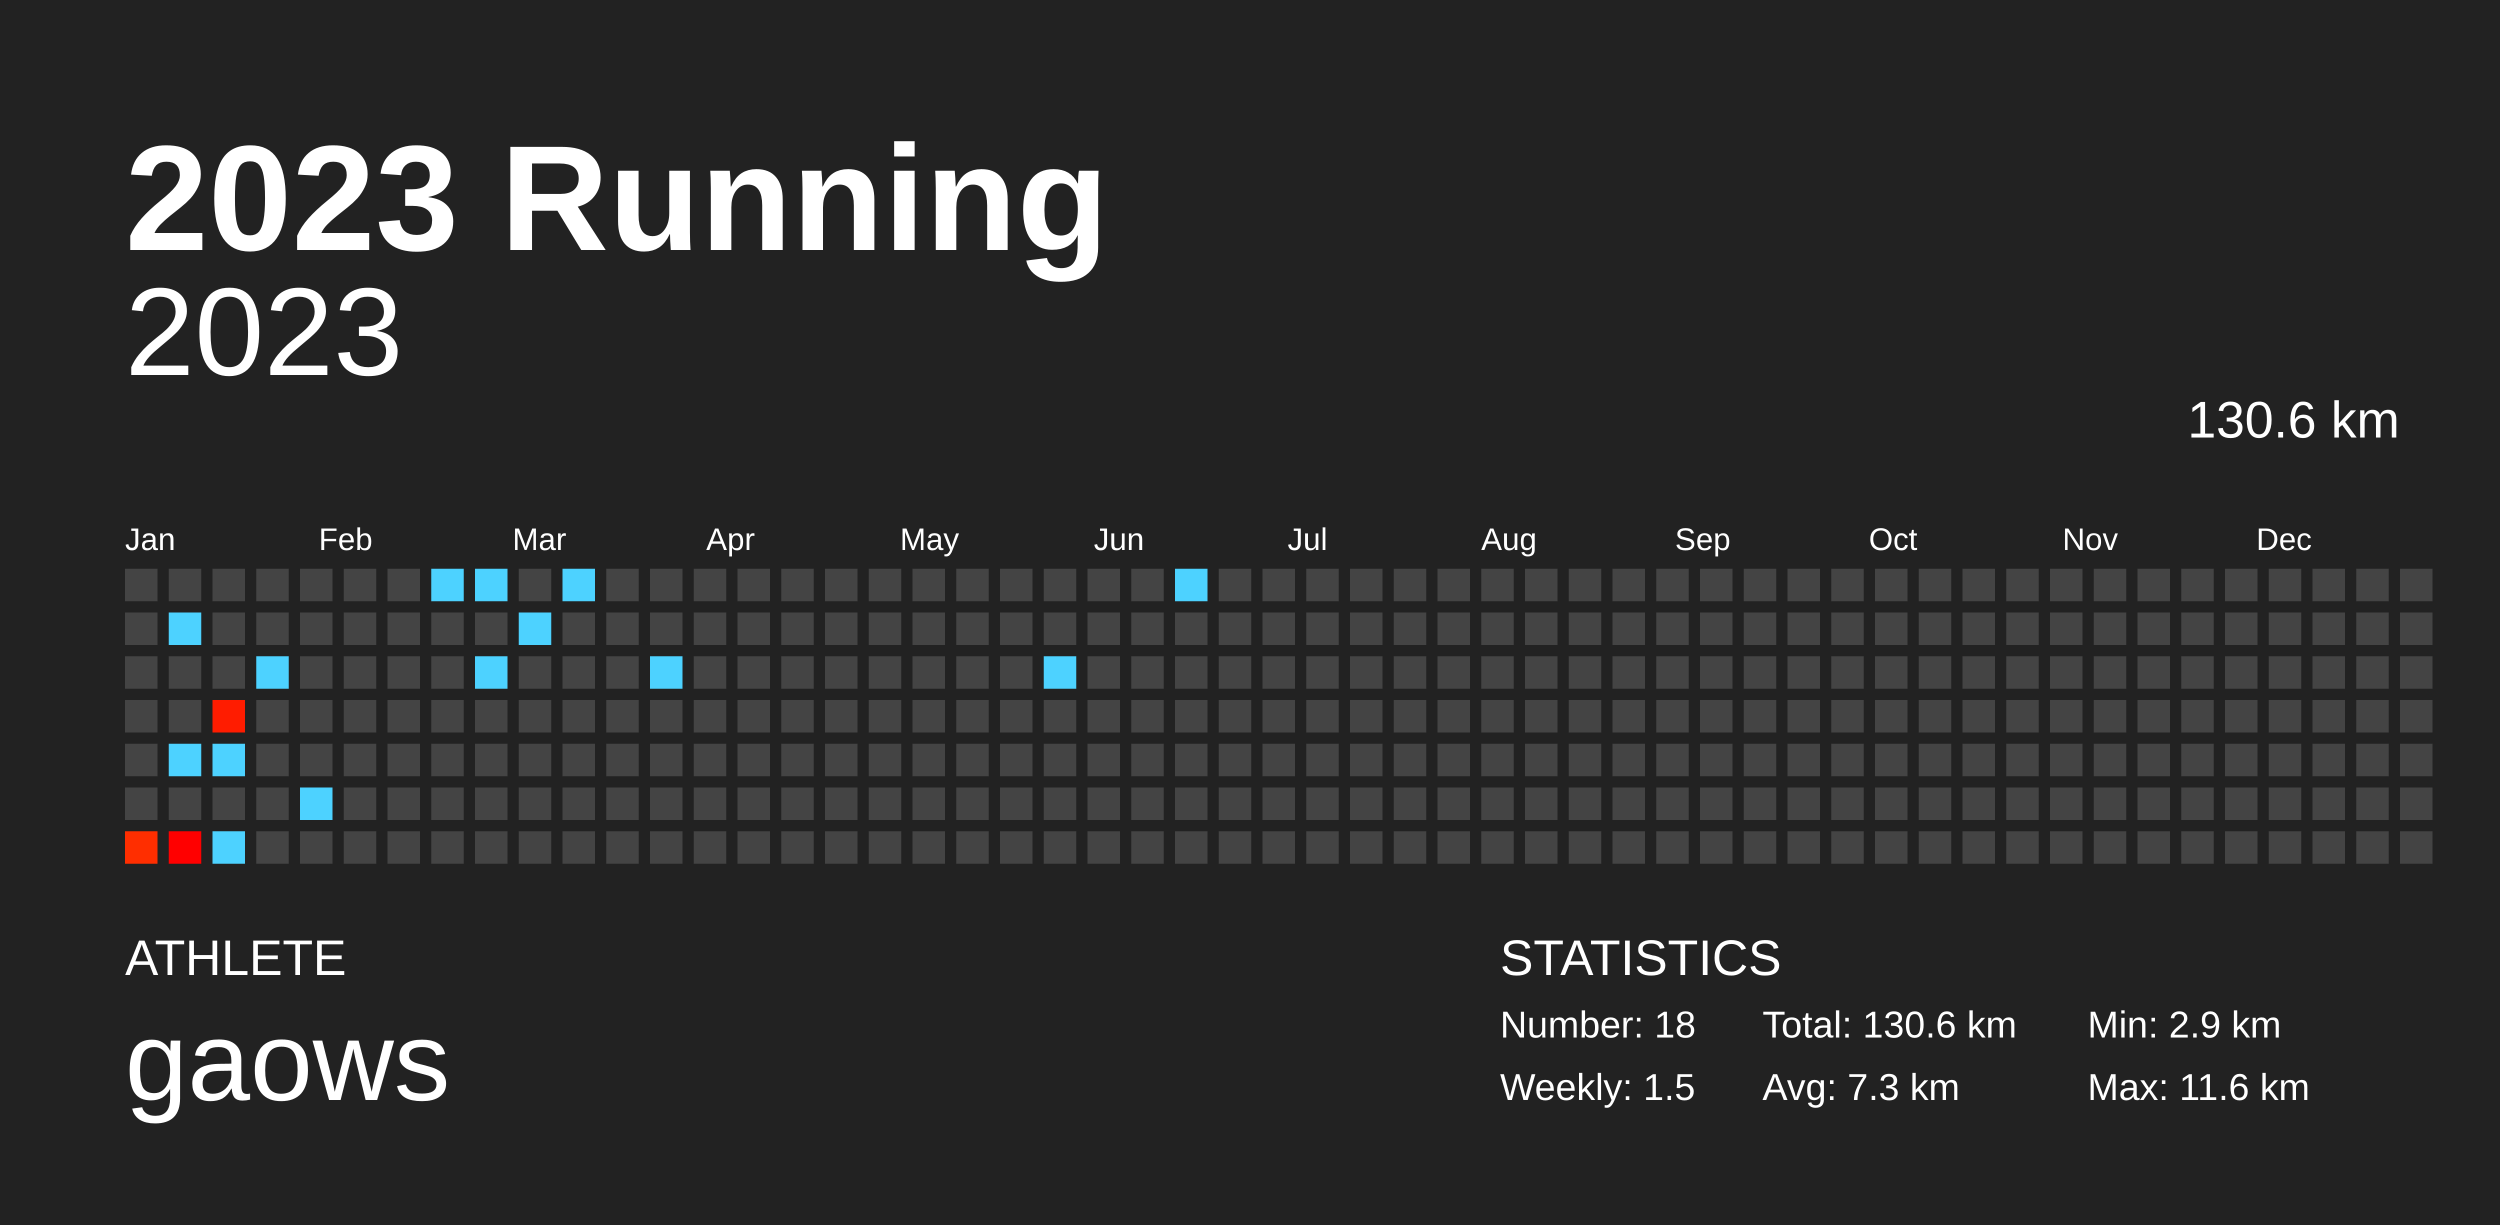
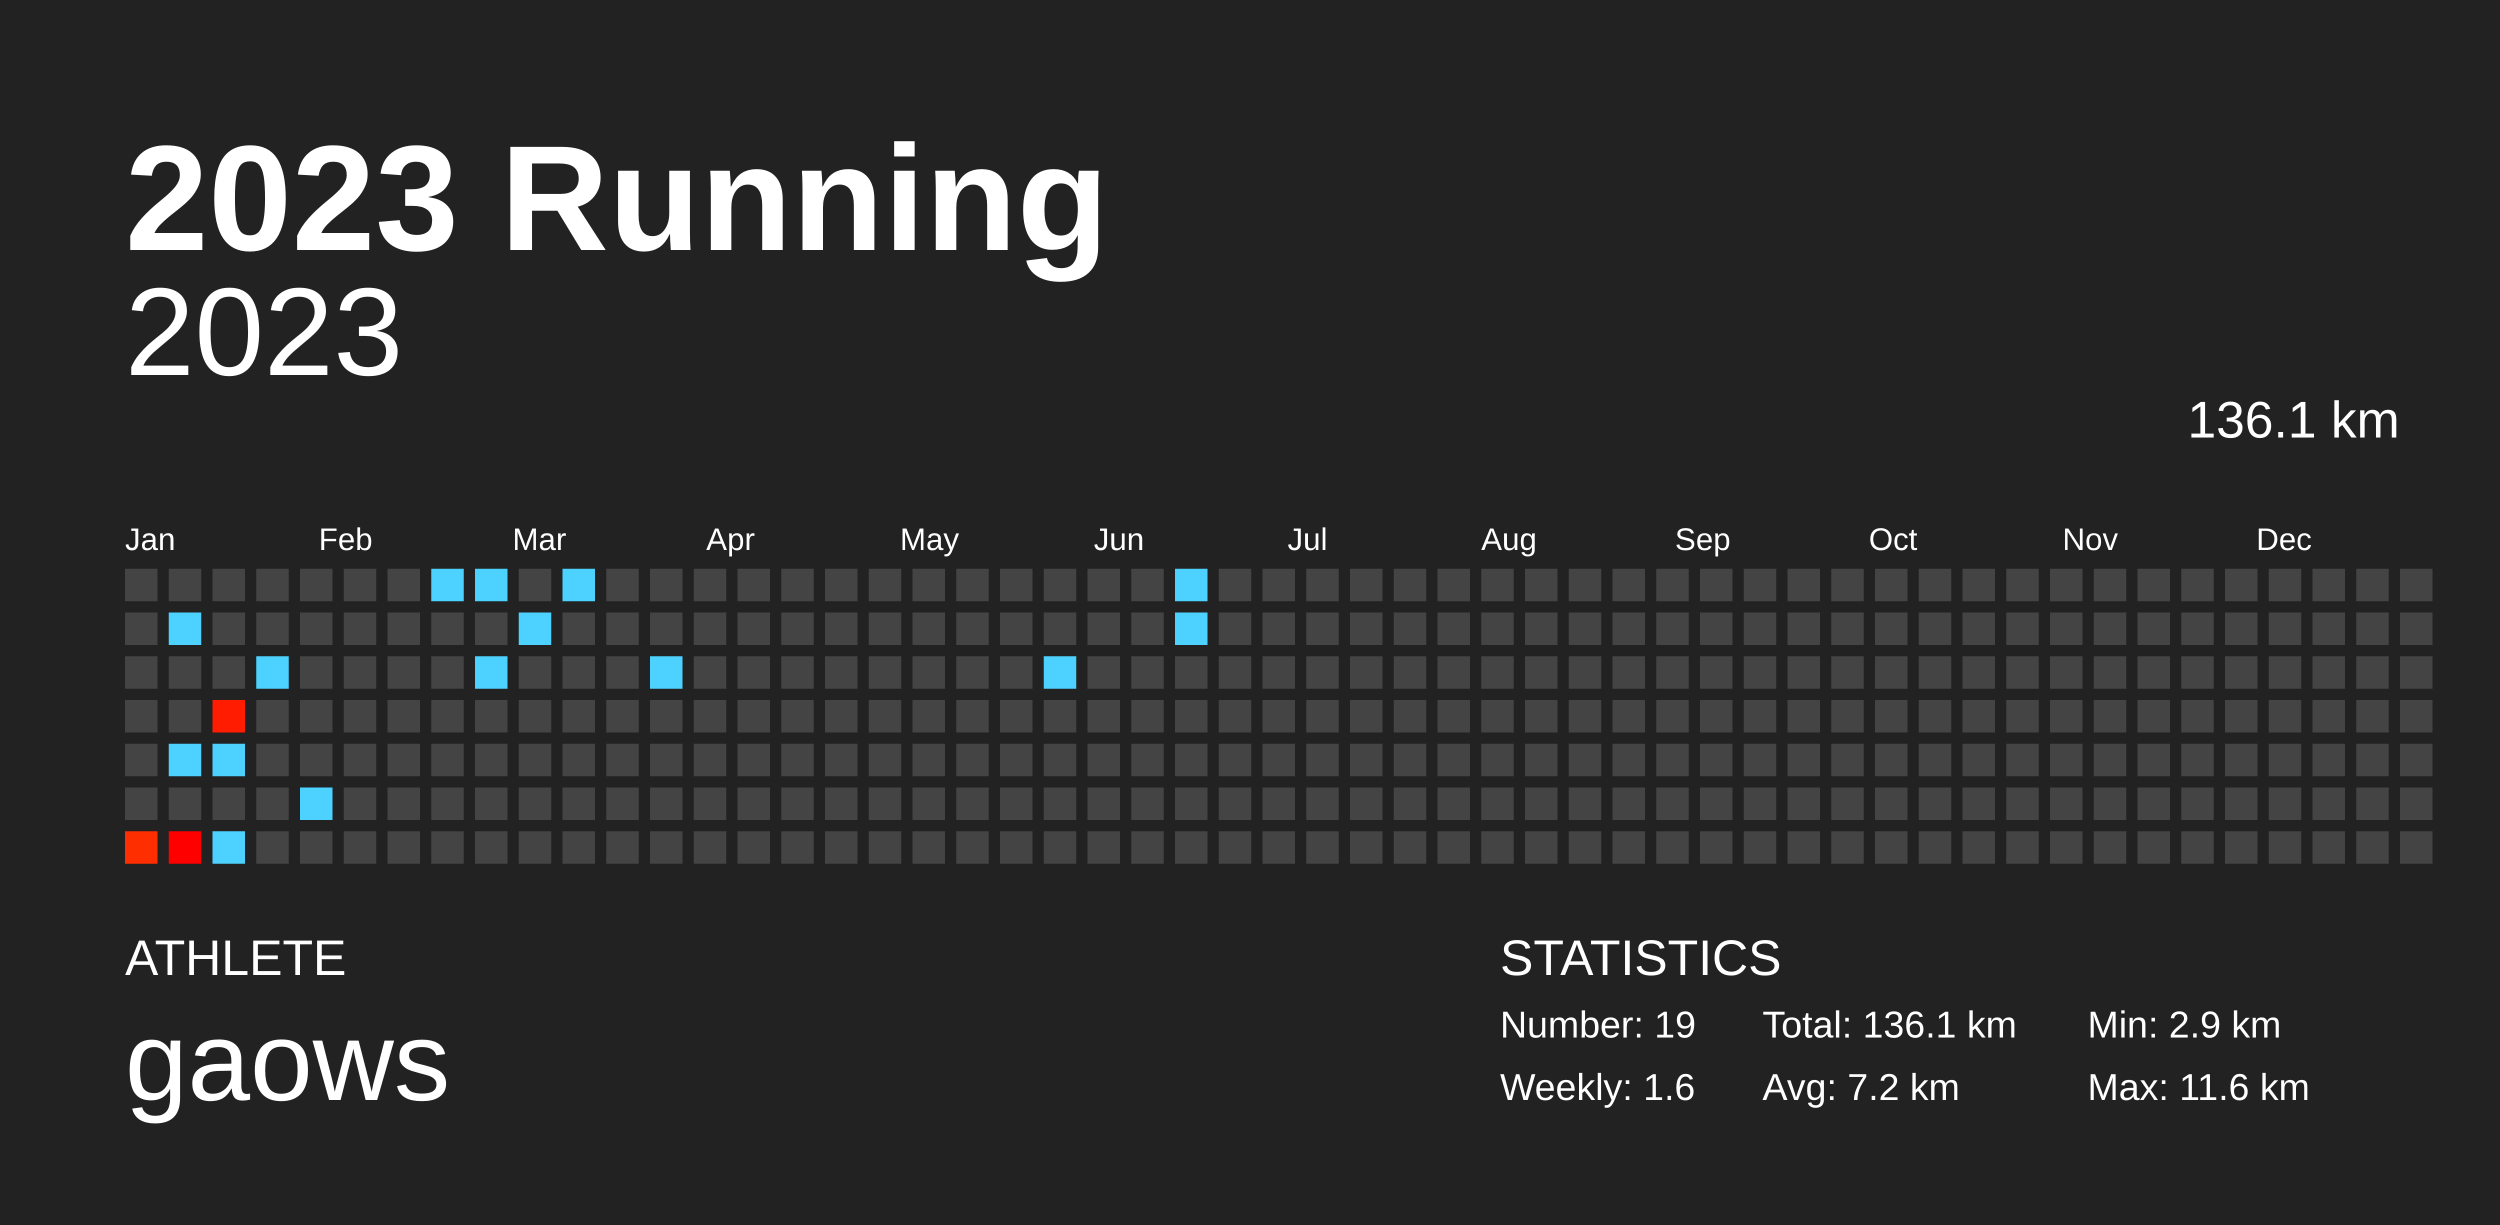
<svg xmlns="http://www.w3.org/2000/svg" baseProfile="full" height="98mm" version="1.1" viewBox="0,0,200,98" width="200mm">
  <defs />
  <rect fill="#222222" height="98" width="200" x="0" y="0" />
  <text fill="#FFFFFF" style="font-size:12px; font-family:Arial; font-weight:bold;" x="10" y="20">2023 Running</text>
  <text fill="#FFFFFF" style="font-size:4px; font-family:Arial" x="10" y="78">ATHLETE</text>
  <text fill="#FFFFFF" style="font-size:9px; font-family:Arial" x="10" y="88">gaows</text>
  <text fill="#FFFFFF" style="font-size:4px; font-family:Arial" x="120" y="78">STATISTICS</text>
-   <text fill="#FFFFFF" style="font-size:3px; font-family:Arial" x="120" y="83">Number: 18</text>
-   <text fill="#FFFFFF" style="font-size:3px; font-family:Arial" x="120" y="88">Weekly: 1.5</text>
-   <text fill="#FFFFFF" style="font-size:3px; font-family:Arial" x="141" y="83">Total: 130.6 km</text>
-   <text fill="#FFFFFF" style="font-size:3px; font-family:Arial" x="141" y="88">Avg: 7.3 km</text>
+   <text fill="#FFFFFF" style="font-size:3px; font-family:Arial" x="120" y="83">Number: 19</text>
+   <text fill="#FFFFFF" style="font-size:3px; font-family:Arial" x="120" y="88">Weekly: 1.6</text>
+   <text fill="#FFFFFF" style="font-size:3px; font-family:Arial" x="141" y="83">Total: 136.1 km</text>
+   <text fill="#FFFFFF" style="font-size:3px; font-family:Arial" x="141" y="88">Avg: 7.2 km</text>
  <text fill="#FFFFFF" style="font-size:3px; font-family:Arial" x="167" y="83">Min: 2.9 km</text>
  <text fill="#FFFFFF" style="font-size:3px; font-family:Arial" x="167" y="88">Max: 11.6 km</text>
  <text alignment-baseline="hanging" fill="#FFFFFF" style="font-size:10.0px; font-family:Arial;" x="10" y="30">2023</text>
-   <text alignment-baseline="hanging" fill="#FFFFFF" style="font-size:4.125px; font-family:Arial;" x="175" y="35">130.6 km</text>
+   <text alignment-baseline="hanging" fill="#FFFFFF" style="font-size:4.125px; font-family:Arial;" x="175" y="35">136.1 km</text>
  <text fill="#FFFFFF" style="font-size:2.5px; font-family:Arial" x="10.0" y="44">Jan</text>
  <text fill="#FFFFFF" style="font-size:2.5px; font-family:Arial" x="25.5" y="44">Feb</text>
  <text fill="#FFFFFF" style="font-size:2.5px; font-family:Arial" x="41.0" y="44">Mar</text>
  <text fill="#FFFFFF" style="font-size:2.5px; font-family:Arial" x="56.5" y="44">Apr</text>
  <text fill="#FFFFFF" style="font-size:2.5px; font-family:Arial" x="72.0" y="44">May</text>
  <text fill="#FFFFFF" style="font-size:2.5px; font-family:Arial" x="87.5" y="44">Jun</text>
  <text fill="#FFFFFF" style="font-size:2.5px; font-family:Arial" x="103.0" y="44">Jul</text>
  <text fill="#FFFFFF" style="font-size:2.5px; font-family:Arial" x="118.5" y="44">Aug</text>
  <text fill="#FFFFFF" style="font-size:2.5px; font-family:Arial" x="134.0" y="44">Sep</text>
  <text fill="#FFFFFF" style="font-size:2.5px; font-family:Arial" x="149.5" y="44">Oct</text>
  <text fill="#FFFFFF" style="font-size:2.5px; font-family:Arial" x="165.0" y="44">Nov</text>
  <text fill="#FFFFFF" style="font-size:2.5px; font-family:Arial" x="180.5" y="44">Dec</text>
  <rect fill="#444444" height="2.6" width="2.6" x="10.0" y="45.5" />
  <rect fill="#444444" height="2.6" width="2.6" x="10.0" y="49.0" />
  <rect fill="#444444" height="2.6" width="2.6" x="10.0" y="52.5" />
  <rect fill="#444444" height="2.6" width="2.6" x="10.0" y="56.0" />
  <rect fill="#444444" height="2.6" width="2.6" x="10.0" y="59.5" />
  <rect fill="#444444" height="2.6" width="2.6" x="10.0" y="63.0" />
  <rect fill="#ff2e00" height="2.6" width="2.6" x="10.0" y="66.5" />
  <rect fill="#444444" height="2.6" width="2.6" x="13.5" y="45.5" />
  <rect fill="#4dd2ff" height="2.6" width="2.6" x="13.5" y="49.0" />
  <rect fill="#444444" height="2.6" width="2.6" x="13.5" y="52.5" />
  <rect fill="#444444" height="2.6" width="2.6" x="13.5" y="56.0" />
  <rect fill="#4dd2ff" height="2.6" width="2.6" x="13.5" y="59.5" />
  <rect fill="#444444" height="2.6" width="2.6" x="13.5" y="63.0" />
  <rect fill="#ff0000" height="2.6" width="2.6" x="13.5" y="66.5" />
  <rect fill="#444444" height="2.6" width="2.6" x="17.0" y="45.5" />
  <rect fill="#444444" height="2.6" width="2.6" x="17.0" y="49.0" />
  <rect fill="#444444" height="2.6" width="2.6" x="17.0" y="52.5" />
  <rect fill="#ff1c00" height="2.6" width="2.6" x="17.0" y="56.0" />
  <rect fill="#4dd2ff" height="2.6" width="2.6" x="17.0" y="59.5" />
  <rect fill="#444444" height="2.6" width="2.6" x="17.0" y="63.0" />
  <rect fill="#4dd2ff" height="2.6" width="2.6" x="17.0" y="66.5" />
  <rect fill="#444444" height="2.6" width="2.6" x="20.5" y="45.5" />
  <rect fill="#444444" height="2.6" width="2.6" x="20.5" y="49.0" />
  <rect fill="#4dd2ff" height="2.6" width="2.6" x="20.5" y="52.5" />
  <rect fill="#444444" height="2.6" width="2.6" x="20.5" y="56.0" />
  <rect fill="#444444" height="2.6" width="2.6" x="20.5" y="59.5" />
  <rect fill="#444444" height="2.6" width="2.6" x="20.5" y="63.0" />
  <rect fill="#444444" height="2.6" width="2.6" x="20.5" y="66.5" />
  <rect fill="#444444" height="2.6" width="2.6" x="24.0" y="45.5" />
  <rect fill="#444444" height="2.6" width="2.6" x="24.0" y="49.0" />
  <rect fill="#444444" height="2.6" width="2.6" x="24.0" y="52.5" />
  <rect fill="#444444" height="2.6" width="2.6" x="24.0" y="56.0" />
  <rect fill="#444444" height="2.6" width="2.6" x="24.0" y="59.5" />
  <rect fill="#4dd2ff" height="2.6" width="2.6" x="24.0" y="63.0" />
  <rect fill="#444444" height="2.6" width="2.6" x="24.0" y="66.5" />
  <rect fill="#444444" height="2.6" width="2.6" x="27.5" y="45.5" />
  <rect fill="#444444" height="2.6" width="2.6" x="27.5" y="49.0" />
  <rect fill="#444444" height="2.6" width="2.6" x="27.5" y="52.5" />
  <rect fill="#444444" height="2.6" width="2.6" x="27.5" y="56.0" />
  <rect fill="#444444" height="2.6" width="2.6" x="27.5" y="59.5" />
  <rect fill="#444444" height="2.6" width="2.6" x="27.5" y="63.0" />
  <rect fill="#444444" height="2.6" width="2.6" x="27.5" y="66.5" />
  <rect fill="#444444" height="2.6" width="2.6" x="31.0" y="45.5" />
  <rect fill="#444444" height="2.6" width="2.6" x="31.0" y="49.0" />
  <rect fill="#444444" height="2.6" width="2.6" x="31.0" y="52.5" />
  <rect fill="#444444" height="2.6" width="2.6" x="31.0" y="56.0" />
  <rect fill="#444444" height="2.6" width="2.6" x="31.0" y="59.5" />
  <rect fill="#444444" height="2.6" width="2.6" x="31.0" y="63.0" />
  <rect fill="#444444" height="2.6" width="2.6" x="31.0" y="66.5" />
  <rect fill="#4dd2ff" height="2.6" width="2.6" x="34.5" y="45.5" />
  <rect fill="#444444" height="2.6" width="2.6" x="34.5" y="49.0" />
  <rect fill="#444444" height="2.6" width="2.6" x="34.5" y="52.5" />
  <rect fill="#444444" height="2.6" width="2.6" x="34.5" y="56.0" />
  <rect fill="#444444" height="2.6" width="2.6" x="34.5" y="59.5" />
  <rect fill="#444444" height="2.6" width="2.6" x="34.5" y="63.0" />
  <rect fill="#444444" height="2.6" width="2.6" x="34.5" y="66.5" />
  <rect fill="#4dd2ff" height="2.6" width="2.6" x="38.0" y="45.5" />
  <rect fill="#444444" height="2.6" width="2.6" x="38.0" y="49.0" />
  <rect fill="#4dd2ff" height="2.6" width="2.6" x="38.0" y="52.5" />
  <rect fill="#444444" height="2.6" width="2.6" x="38.0" y="56.0" />
  <rect fill="#444444" height="2.6" width="2.6" x="38.0" y="59.5" />
  <rect fill="#444444" height="2.6" width="2.6" x="38.0" y="63.0" />
  <rect fill="#444444" height="2.6" width="2.6" x="38.0" y="66.5" />
  <rect fill="#444444" height="2.6" width="2.6" x="41.5" y="45.5" />
  <rect fill="#4dd2ff" height="2.6" width="2.6" x="41.5" y="49.0" />
  <rect fill="#444444" height="2.6" width="2.6" x="41.5" y="52.5" />
  <rect fill="#444444" height="2.6" width="2.6" x="41.5" y="56.0" />
  <rect fill="#444444" height="2.6" width="2.6" x="41.5" y="59.5" />
  <rect fill="#444444" height="2.6" width="2.6" x="41.5" y="63.0" />
  <rect fill="#444444" height="2.6" width="2.6" x="41.5" y="66.5" />
  <rect fill="#4dd2ff" height="2.6" width="2.6" x="45.0" y="45.5" />
  <rect fill="#444444" height="2.6" width="2.6" x="45.0" y="49.0" />
  <rect fill="#444444" height="2.6" width="2.6" x="45.0" y="52.5" />
  <rect fill="#444444" height="2.6" width="2.6" x="45.0" y="56.0" />
  <rect fill="#444444" height="2.6" width="2.6" x="45.0" y="59.5" />
  <rect fill="#444444" height="2.6" width="2.6" x="45.0" y="63.0" />
  <rect fill="#444444" height="2.6" width="2.6" x="45.0" y="66.5" />
  <rect fill="#444444" height="2.6" width="2.6" x="48.5" y="45.5" />
  <rect fill="#444444" height="2.6" width="2.6" x="48.5" y="49.0" />
  <rect fill="#444444" height="2.6" width="2.6" x="48.5" y="52.5" />
  <rect fill="#444444" height="2.6" width="2.6" x="48.5" y="56.0" />
  <rect fill="#444444" height="2.6" width="2.6" x="48.5" y="59.5" />
  <rect fill="#444444" height="2.6" width="2.6" x="48.5" y="63.0" />
  <rect fill="#444444" height="2.6" width="2.6" x="48.5" y="66.5" />
  <rect fill="#444444" height="2.6" width="2.6" x="52.0" y="45.5" />
  <rect fill="#444444" height="2.6" width="2.6" x="52.0" y="49.0" />
  <rect fill="#4dd2ff" height="2.6" width="2.6" x="52.0" y="52.5" />
  <rect fill="#444444" height="2.6" width="2.6" x="52.0" y="56.0" />
  <rect fill="#444444" height="2.6" width="2.6" x="52.0" y="59.5" />
  <rect fill="#444444" height="2.6" width="2.6" x="52.0" y="63.0" />
  <rect fill="#444444" height="2.6" width="2.6" x="52.0" y="66.5" />
  <rect fill="#444444" height="2.6" width="2.6" x="55.5" y="45.5" />
  <rect fill="#444444" height="2.6" width="2.6" x="55.5" y="49.0" />
  <rect fill="#444444" height="2.6" width="2.6" x="55.5" y="52.5" />
  <rect fill="#444444" height="2.6" width="2.6" x="55.5" y="56.0" />
  <rect fill="#444444" height="2.6" width="2.6" x="55.5" y="59.5" />
  <rect fill="#444444" height="2.6" width="2.6" x="55.5" y="63.0" />
  <rect fill="#444444" height="2.6" width="2.6" x="55.5" y="66.5" />
  <rect fill="#444444" height="2.6" width="2.6" x="59.0" y="45.5" />
  <rect fill="#444444" height="2.6" width="2.6" x="59.0" y="49.0" />
  <rect fill="#444444" height="2.6" width="2.6" x="59.0" y="52.5" />
  <rect fill="#444444" height="2.6" width="2.6" x="59.0" y="56.0" />
  <rect fill="#444444" height="2.6" width="2.6" x="59.0" y="59.5" />
  <rect fill="#444444" height="2.6" width="2.6" x="59.0" y="63.0" />
  <rect fill="#444444" height="2.6" width="2.6" x="59.0" y="66.5" />
  <rect fill="#444444" height="2.6" width="2.6" x="62.5" y="45.5" />
  <rect fill="#444444" height="2.6" width="2.6" x="62.5" y="49.0" />
  <rect fill="#444444" height="2.6" width="2.6" x="62.5" y="52.5" />
  <rect fill="#444444" height="2.6" width="2.6" x="62.5" y="56.0" />
  <rect fill="#444444" height="2.6" width="2.6" x="62.5" y="59.5" />
  <rect fill="#444444" height="2.6" width="2.6" x="62.5" y="63.0" />
  <rect fill="#444444" height="2.6" width="2.6" x="62.5" y="66.5" />
  <rect fill="#444444" height="2.6" width="2.6" x="66.0" y="45.5" />
  <rect fill="#444444" height="2.6" width="2.6" x="66.0" y="49.0" />
  <rect fill="#444444" height="2.6" width="2.6" x="66.0" y="52.5" />
  <rect fill="#444444" height="2.6" width="2.6" x="66.0" y="56.0" />
  <rect fill="#444444" height="2.6" width="2.6" x="66.0" y="59.5" />
  <rect fill="#444444" height="2.6" width="2.6" x="66.0" y="63.0" />
  <rect fill="#444444" height="2.6" width="2.6" x="66.0" y="66.5" />
  <rect fill="#444444" height="2.6" width="2.6" x="69.5" y="45.5" />
  <rect fill="#444444" height="2.6" width="2.6" x="69.5" y="49.0" />
  <rect fill="#444444" height="2.6" width="2.6" x="69.5" y="52.5" />
  <rect fill="#444444" height="2.6" width="2.6" x="69.5" y="56.0" />
  <rect fill="#444444" height="2.6" width="2.6" x="69.5" y="59.5" />
  <rect fill="#444444" height="2.6" width="2.6" x="69.5" y="63.0" />
  <rect fill="#444444" height="2.6" width="2.6" x="69.5" y="66.5" />
  <rect fill="#444444" height="2.6" width="2.6" x="73.0" y="45.5" />
  <rect fill="#444444" height="2.6" width="2.6" x="73.0" y="49.0" />
  <rect fill="#444444" height="2.6" width="2.6" x="73.0" y="52.5" />
  <rect fill="#444444" height="2.6" width="2.6" x="73.0" y="56.0" />
  <rect fill="#444444" height="2.6" width="2.6" x="73.0" y="59.5" />
  <rect fill="#444444" height="2.6" width="2.6" x="73.0" y="63.0" />
  <rect fill="#444444" height="2.6" width="2.6" x="73.0" y="66.5" />
  <rect fill="#444444" height="2.6" width="2.6" x="76.5" y="45.5" />
  <rect fill="#444444" height="2.6" width="2.6" x="76.5" y="49.0" />
  <rect fill="#444444" height="2.6" width="2.6" x="76.5" y="52.5" />
  <rect fill="#444444" height="2.6" width="2.6" x="76.5" y="56.0" />
  <rect fill="#444444" height="2.6" width="2.6" x="76.5" y="59.5" />
  <rect fill="#444444" height="2.6" width="2.6" x="76.5" y="63.0" />
  <rect fill="#444444" height="2.6" width="2.6" x="76.5" y="66.5" />
  <rect fill="#444444" height="2.6" width="2.6" x="80.0" y="45.5" />
  <rect fill="#444444" height="2.6" width="2.6" x="80.0" y="49.0" />
  <rect fill="#444444" height="2.6" width="2.6" x="80.0" y="52.5" />
  <rect fill="#444444" height="2.6" width="2.6" x="80.0" y="56.0" />
  <rect fill="#444444" height="2.6" width="2.6" x="80.0" y="59.5" />
  <rect fill="#444444" height="2.6" width="2.6" x="80.0" y="63.0" />
  <rect fill="#444444" height="2.6" width="2.6" x="80.0" y="66.5" />
  <rect fill="#444444" height="2.6" width="2.6" x="83.5" y="45.5" />
  <rect fill="#444444" height="2.6" width="2.6" x="83.5" y="49.0" />
  <rect fill="#4dd2ff" height="2.6" width="2.6" x="83.5" y="52.5" />
  <rect fill="#444444" height="2.6" width="2.6" x="83.5" y="56.0" />
  <rect fill="#444444" height="2.6" width="2.6" x="83.5" y="59.5" />
  <rect fill="#444444" height="2.6" width="2.6" x="83.5" y="63.0" />
  <rect fill="#444444" height="2.6" width="2.6" x="83.5" y="66.5" />
  <rect fill="#444444" height="2.6" width="2.6" x="87.0" y="45.5" />
  <rect fill="#444444" height="2.6" width="2.6" x="87.0" y="49.0" />
  <rect fill="#444444" height="2.6" width="2.6" x="87.0" y="52.5" />
  <rect fill="#444444" height="2.6" width="2.6" x="87.0" y="56.0" />
  <rect fill="#444444" height="2.6" width="2.6" x="87.0" y="59.5" />
  <rect fill="#444444" height="2.6" width="2.6" x="87.0" y="63.0" />
  <rect fill="#444444" height="2.6" width="2.6" x="87.0" y="66.5" />
  <rect fill="#444444" height="2.6" width="2.6" x="90.5" y="45.5" />
  <rect fill="#444444" height="2.6" width="2.6" x="90.5" y="49.0" />
  <rect fill="#444444" height="2.6" width="2.6" x="90.5" y="52.5" />
  <rect fill="#444444" height="2.6" width="2.6" x="90.5" y="56.0" />
  <rect fill="#444444" height="2.6" width="2.6" x="90.5" y="59.5" />
  <rect fill="#444444" height="2.6" width="2.6" x="90.5" y="63.0" />
  <rect fill="#444444" height="2.6" width="2.6" x="90.5" y="66.5" />
  <rect fill="#4dd2ff" height="2.6" width="2.6" x="94.0" y="45.5" />
-   <rect fill="#444444" height="2.6" width="2.6" x="94.0" y="49.0" />
+   <rect fill="#4dd2ff" height="2.6" width="2.6" x="94.0" y="49.0" />
  <rect fill="#444444" height="2.6" width="2.6" x="94.0" y="52.5" />
  <rect fill="#444444" height="2.6" width="2.6" x="94.0" y="56.0" />
  <rect fill="#444444" height="2.6" width="2.6" x="94.0" y="59.5" />
  <rect fill="#444444" height="2.6" width="2.6" x="94.0" y="63.0" />
  <rect fill="#444444" height="2.6" width="2.6" x="94.0" y="66.5" />
  <rect fill="#444444" height="2.6" width="2.6" x="97.5" y="45.5" />
  <rect fill="#444444" height="2.6" width="2.6" x="97.5" y="49.0" />
  <rect fill="#444444" height="2.6" width="2.6" x="97.5" y="52.5" />
  <rect fill="#444444" height="2.6" width="2.6" x="97.5" y="56.0" />
  <rect fill="#444444" height="2.6" width="2.6" x="97.5" y="59.5" />
  <rect fill="#444444" height="2.6" width="2.6" x="97.5" y="63.0" />
  <rect fill="#444444" height="2.6" width="2.6" x="97.5" y="66.5" />
  <rect fill="#444444" height="2.6" width="2.6" x="101.0" y="45.5" />
  <rect fill="#444444" height="2.6" width="2.6" x="101.0" y="49.0" />
  <rect fill="#444444" height="2.6" width="2.6" x="101.0" y="52.5" />
  <rect fill="#444444" height="2.6" width="2.6" x="101.0" y="56.0" />
  <rect fill="#444444" height="2.6" width="2.6" x="101.0" y="59.5" />
  <rect fill="#444444" height="2.6" width="2.6" x="101.0" y="63.0" />
  <rect fill="#444444" height="2.6" width="2.6" x="101.0" y="66.5" />
  <rect fill="#444444" height="2.6" width="2.6" x="104.5" y="45.5" />
  <rect fill="#444444" height="2.6" width="2.6" x="104.5" y="49.0" />
  <rect fill="#444444" height="2.6" width="2.6" x="104.5" y="52.5" />
  <rect fill="#444444" height="2.6" width="2.6" x="104.5" y="56.0" />
  <rect fill="#444444" height="2.6" width="2.6" x="104.5" y="59.5" />
  <rect fill="#444444" height="2.6" width="2.6" x="104.5" y="63.0" />
  <rect fill="#444444" height="2.6" width="2.6" x="104.5" y="66.5" />
  <rect fill="#444444" height="2.6" width="2.6" x="108.0" y="45.5" />
  <rect fill="#444444" height="2.6" width="2.6" x="108.0" y="49.0" />
  <rect fill="#444444" height="2.6" width="2.6" x="108.0" y="52.5" />
  <rect fill="#444444" height="2.6" width="2.6" x="108.0" y="56.0" />
  <rect fill="#444444" height="2.6" width="2.6" x="108.0" y="59.5" />
  <rect fill="#444444" height="2.6" width="2.6" x="108.0" y="63.0" />
  <rect fill="#444444" height="2.6" width="2.6" x="108.0" y="66.5" />
  <rect fill="#444444" height="2.6" width="2.6" x="111.5" y="45.5" />
  <rect fill="#444444" height="2.6" width="2.6" x="111.5" y="49.0" />
  <rect fill="#444444" height="2.6" width="2.6" x="111.5" y="52.5" />
  <rect fill="#444444" height="2.6" width="2.6" x="111.5" y="56.0" />
  <rect fill="#444444" height="2.6" width="2.6" x="111.5" y="59.5" />
  <rect fill="#444444" height="2.6" width="2.6" x="111.5" y="63.0" />
  <rect fill="#444444" height="2.6" width="2.6" x="111.5" y="66.5" />
  <rect fill="#444444" height="2.6" width="2.6" x="115.0" y="45.5" />
  <rect fill="#444444" height="2.6" width="2.6" x="115.0" y="49.0" />
  <rect fill="#444444" height="2.6" width="2.6" x="115.0" y="52.5" />
  <rect fill="#444444" height="2.6" width="2.6" x="115.0" y="56.0" />
  <rect fill="#444444" height="2.6" width="2.6" x="115.0" y="59.5" />
  <rect fill="#444444" height="2.6" width="2.6" x="115.0" y="63.0" />
  <rect fill="#444444" height="2.6" width="2.6" x="115.0" y="66.5" />
  <rect fill="#444444" height="2.6" width="2.6" x="118.5" y="45.5" />
  <rect fill="#444444" height="2.6" width="2.6" x="118.5" y="49.0" />
  <rect fill="#444444" height="2.6" width="2.6" x="118.5" y="52.5" />
  <rect fill="#444444" height="2.6" width="2.6" x="118.5" y="56.0" />
  <rect fill="#444444" height="2.6" width="2.6" x="118.5" y="59.5" />
  <rect fill="#444444" height="2.6" width="2.6" x="118.5" y="63.0" />
  <rect fill="#444444" height="2.6" width="2.6" x="118.5" y="66.5" />
  <rect fill="#444444" height="2.6" width="2.6" x="122.0" y="45.5" />
  <rect fill="#444444" height="2.6" width="2.6" x="122.0" y="49.0" />
  <rect fill="#444444" height="2.6" width="2.6" x="122.0" y="52.5" />
  <rect fill="#444444" height="2.6" width="2.6" x="122.0" y="56.0" />
  <rect fill="#444444" height="2.6" width="2.6" x="122.0" y="59.5" />
  <rect fill="#444444" height="2.6" width="2.6" x="122.0" y="63.0" />
  <rect fill="#444444" height="2.6" width="2.6" x="122.0" y="66.5" />
  <rect fill="#444444" height="2.6" width="2.6" x="125.5" y="45.5" />
  <rect fill="#444444" height="2.6" width="2.6" x="125.5" y="49.0" />
  <rect fill="#444444" height="2.6" width="2.6" x="125.5" y="52.5" />
  <rect fill="#444444" height="2.6" width="2.6" x="125.5" y="56.0" />
  <rect fill="#444444" height="2.6" width="2.6" x="125.5" y="59.5" />
  <rect fill="#444444" height="2.6" width="2.6" x="125.5" y="63.0" />
  <rect fill="#444444" height="2.6" width="2.6" x="125.5" y="66.5" />
  <rect fill="#444444" height="2.6" width="2.6" x="129.0" y="45.5" />
  <rect fill="#444444" height="2.6" width="2.6" x="129.0" y="49.0" />
  <rect fill="#444444" height="2.6" width="2.6" x="129.0" y="52.5" />
  <rect fill="#444444" height="2.6" width="2.6" x="129.0" y="56.0" />
  <rect fill="#444444" height="2.6" width="2.6" x="129.0" y="59.5" />
  <rect fill="#444444" height="2.6" width="2.6" x="129.0" y="63.0" />
  <rect fill="#444444" height="2.6" width="2.6" x="129.0" y="66.5" />
  <rect fill="#444444" height="2.6" width="2.6" x="132.5" y="45.5" />
  <rect fill="#444444" height="2.6" width="2.6" x="132.5" y="49.0" />
  <rect fill="#444444" height="2.6" width="2.6" x="132.5" y="52.5" />
  <rect fill="#444444" height="2.6" width="2.6" x="132.5" y="56.0" />
  <rect fill="#444444" height="2.6" width="2.6" x="132.5" y="59.5" />
  <rect fill="#444444" height="2.6" width="2.6" x="132.5" y="63.0" />
  <rect fill="#444444" height="2.6" width="2.6" x="132.5" y="66.5" />
  <rect fill="#444444" height="2.6" width="2.6" x="136.0" y="45.5" />
  <rect fill="#444444" height="2.6" width="2.6" x="136.0" y="49.0" />
  <rect fill="#444444" height="2.6" width="2.6" x="136.0" y="52.5" />
  <rect fill="#444444" height="2.6" width="2.6" x="136.0" y="56.0" />
  <rect fill="#444444" height="2.6" width="2.6" x="136.0" y="59.5" />
  <rect fill="#444444" height="2.6" width="2.6" x="136.0" y="63.0" />
  <rect fill="#444444" height="2.6" width="2.6" x="136.0" y="66.5" />
  <rect fill="#444444" height="2.6" width="2.6" x="139.5" y="45.5" />
  <rect fill="#444444" height="2.6" width="2.6" x="139.5" y="49.0" />
  <rect fill="#444444" height="2.6" width="2.6" x="139.5" y="52.5" />
  <rect fill="#444444" height="2.6" width="2.6" x="139.5" y="56.0" />
  <rect fill="#444444" height="2.6" width="2.6" x="139.5" y="59.5" />
  <rect fill="#444444" height="2.6" width="2.6" x="139.5" y="63.0" />
  <rect fill="#444444" height="2.6" width="2.6" x="139.5" y="66.5" />
  <rect fill="#444444" height="2.6" width="2.6" x="143.0" y="45.5" />
  <rect fill="#444444" height="2.6" width="2.6" x="143.0" y="49.0" />
  <rect fill="#444444" height="2.6" width="2.6" x="143.0" y="52.5" />
  <rect fill="#444444" height="2.6" width="2.6" x="143.0" y="56.0" />
  <rect fill="#444444" height="2.6" width="2.6" x="143.0" y="59.5" />
  <rect fill="#444444" height="2.6" width="2.6" x="143.0" y="63.0" />
  <rect fill="#444444" height="2.6" width="2.6" x="143.0" y="66.5" />
  <rect fill="#444444" height="2.6" width="2.6" x="146.5" y="45.5" />
  <rect fill="#444444" height="2.6" width="2.6" x="146.5" y="49.0" />
  <rect fill="#444444" height="2.6" width="2.6" x="146.5" y="52.5" />
  <rect fill="#444444" height="2.6" width="2.6" x="146.5" y="56.0" />
  <rect fill="#444444" height="2.6" width="2.6" x="146.5" y="59.5" />
  <rect fill="#444444" height="2.6" width="2.6" x="146.5" y="63.0" />
  <rect fill="#444444" height="2.6" width="2.6" x="146.5" y="66.5" />
  <rect fill="#444444" height="2.6" width="2.6" x="150.0" y="45.5" />
  <rect fill="#444444" height="2.6" width="2.6" x="150.0" y="49.0" />
  <rect fill="#444444" height="2.6" width="2.6" x="150.0" y="52.5" />
  <rect fill="#444444" height="2.6" width="2.6" x="150.0" y="56.0" />
  <rect fill="#444444" height="2.6" width="2.6" x="150.0" y="59.5" />
  <rect fill="#444444" height="2.6" width="2.6" x="150.0" y="63.0" />
  <rect fill="#444444" height="2.6" width="2.6" x="150.0" y="66.5" />
  <rect fill="#444444" height="2.6" width="2.6" x="153.5" y="45.5" />
  <rect fill="#444444" height="2.6" width="2.6" x="153.5" y="49.0" />
  <rect fill="#444444" height="2.6" width="2.6" x="153.5" y="52.5" />
  <rect fill="#444444" height="2.6" width="2.6" x="153.5" y="56.0" />
  <rect fill="#444444" height="2.6" width="2.6" x="153.5" y="59.5" />
  <rect fill="#444444" height="2.6" width="2.6" x="153.5" y="63.0" />
  <rect fill="#444444" height="2.6" width="2.6" x="153.5" y="66.5" />
  <rect fill="#444444" height="2.6" width="2.6" x="157.0" y="45.5" />
  <rect fill="#444444" height="2.6" width="2.6" x="157.0" y="49.0" />
  <rect fill="#444444" height="2.6" width="2.6" x="157.0" y="52.5" />
  <rect fill="#444444" height="2.6" width="2.6" x="157.0" y="56.0" />
  <rect fill="#444444" height="2.6" width="2.6" x="157.0" y="59.5" />
  <rect fill="#444444" height="2.6" width="2.6" x="157.0" y="63.0" />
  <rect fill="#444444" height="2.6" width="2.6" x="157.0" y="66.5" />
  <rect fill="#444444" height="2.6" width="2.6" x="160.5" y="45.5" />
  <rect fill="#444444" height="2.6" width="2.6" x="160.5" y="49.0" />
  <rect fill="#444444" height="2.6" width="2.6" x="160.5" y="52.5" />
  <rect fill="#444444" height="2.6" width="2.6" x="160.5" y="56.0" />
  <rect fill="#444444" height="2.6" width="2.6" x="160.5" y="59.5" />
  <rect fill="#444444" height="2.6" width="2.6" x="160.5" y="63.0" />
  <rect fill="#444444" height="2.6" width="2.6" x="160.5" y="66.5" />
  <rect fill="#444444" height="2.6" width="2.6" x="164.0" y="45.5" />
  <rect fill="#444444" height="2.6" width="2.6" x="164.0" y="49.0" />
  <rect fill="#444444" height="2.6" width="2.6" x="164.0" y="52.5" />
  <rect fill="#444444" height="2.6" width="2.6" x="164.0" y="56.0" />
  <rect fill="#444444" height="2.6" width="2.6" x="164.0" y="59.5" />
  <rect fill="#444444" height="2.6" width="2.6" x="164.0" y="63.0" />
  <rect fill="#444444" height="2.6" width="2.6" x="164.0" y="66.5" />
  <rect fill="#444444" height="2.6" width="2.6" x="167.5" y="45.5" />
  <rect fill="#444444" height="2.6" width="2.6" x="167.5" y="49.0" />
  <rect fill="#444444" height="2.6" width="2.6" x="167.5" y="52.5" />
  <rect fill="#444444" height="2.6" width="2.6" x="167.5" y="56.0" />
  <rect fill="#444444" height="2.6" width="2.6" x="167.5" y="59.5" />
  <rect fill="#444444" height="2.6" width="2.6" x="167.5" y="63.0" />
  <rect fill="#444444" height="2.6" width="2.6" x="167.5" y="66.5" />
  <rect fill="#444444" height="2.6" width="2.6" x="171.0" y="45.5" />
  <rect fill="#444444" height="2.6" width="2.6" x="171.0" y="49.0" />
  <rect fill="#444444" height="2.6" width="2.6" x="171.0" y="52.5" />
  <rect fill="#444444" height="2.6" width="2.6" x="171.0" y="56.0" />
  <rect fill="#444444" height="2.6" width="2.6" x="171.0" y="59.5" />
  <rect fill="#444444" height="2.6" width="2.6" x="171.0" y="63.0" />
  <rect fill="#444444" height="2.6" width="2.6" x="171.0" y="66.5" />
  <rect fill="#444444" height="2.6" width="2.6" x="174.5" y="45.5" />
  <rect fill="#444444" height="2.6" width="2.6" x="174.5" y="49.0" />
  <rect fill="#444444" height="2.6" width="2.6" x="174.5" y="52.5" />
  <rect fill="#444444" height="2.6" width="2.6" x="174.5" y="56.0" />
  <rect fill="#444444" height="2.6" width="2.6" x="174.5" y="59.5" />
  <rect fill="#444444" height="2.6" width="2.6" x="174.5" y="63.0" />
  <rect fill="#444444" height="2.6" width="2.6" x="174.5" y="66.5" />
  <rect fill="#444444" height="2.6" width="2.6" x="178.0" y="45.5" />
  <rect fill="#444444" height="2.6" width="2.6" x="178.0" y="49.0" />
  <rect fill="#444444" height="2.6" width="2.6" x="178.0" y="52.5" />
  <rect fill="#444444" height="2.6" width="2.6" x="178.0" y="56.0" />
  <rect fill="#444444" height="2.6" width="2.6" x="178.0" y="59.5" />
  <rect fill="#444444" height="2.6" width="2.6" x="178.0" y="63.0" />
  <rect fill="#444444" height="2.6" width="2.6" x="178.0" y="66.5" />
  <rect fill="#444444" height="2.6" width="2.6" x="181.5" y="45.5" />
  <rect fill="#444444" height="2.6" width="2.6" x="181.5" y="49.0" />
  <rect fill="#444444" height="2.6" width="2.6" x="181.5" y="52.5" />
  <rect fill="#444444" height="2.6" width="2.6" x="181.5" y="56.0" />
  <rect fill="#444444" height="2.6" width="2.6" x="181.5" y="59.5" />
  <rect fill="#444444" height="2.6" width="2.6" x="181.5" y="63.0" />
  <rect fill="#444444" height="2.6" width="2.6" x="181.5" y="66.5" />
  <rect fill="#444444" height="2.6" width="2.6" x="185.0" y="45.5" />
  <rect fill="#444444" height="2.6" width="2.6" x="185.0" y="49.0" />
  <rect fill="#444444" height="2.6" width="2.6" x="185.0" y="52.5" />
  <rect fill="#444444" height="2.6" width="2.6" x="185.0" y="56.0" />
  <rect fill="#444444" height="2.6" width="2.6" x="185.0" y="59.5" />
  <rect fill="#444444" height="2.6" width="2.6" x="185.0" y="63.0" />
  <rect fill="#444444" height="2.6" width="2.6" x="185.0" y="66.5" />
  <rect fill="#444444" height="2.6" width="2.6" x="188.5" y="45.5" />
  <rect fill="#444444" height="2.6" width="2.6" x="188.5" y="49.0" />
  <rect fill="#444444" height="2.6" width="2.6" x="188.5" y="52.5" />
  <rect fill="#444444" height="2.6" width="2.6" x="188.5" y="56.0" />
  <rect fill="#444444" height="2.6" width="2.6" x="188.5" y="59.5" />
  <rect fill="#444444" height="2.6" width="2.6" x="188.5" y="63.0" />
  <rect fill="#444444" height="2.6" width="2.6" x="188.5" y="66.5" />
  <rect fill="#444444" height="2.6" width="2.6" x="192.0" y="45.5" />
  <rect fill="#444444" height="2.6" width="2.6" x="192.0" y="49.0" />
  <rect fill="#444444" height="2.6" width="2.6" x="192.0" y="52.5" />
  <rect fill="#444444" height="2.6" width="2.6" x="192.0" y="56.0" />
  <rect fill="#444444" height="2.6" width="2.6" x="192.0" y="59.5" />
  <rect fill="#444444" height="2.6" width="2.6" x="192.0" y="63.0" />
  <rect fill="#444444" height="2.6" width="2.6" x="192.0" y="66.5" />
</svg>
